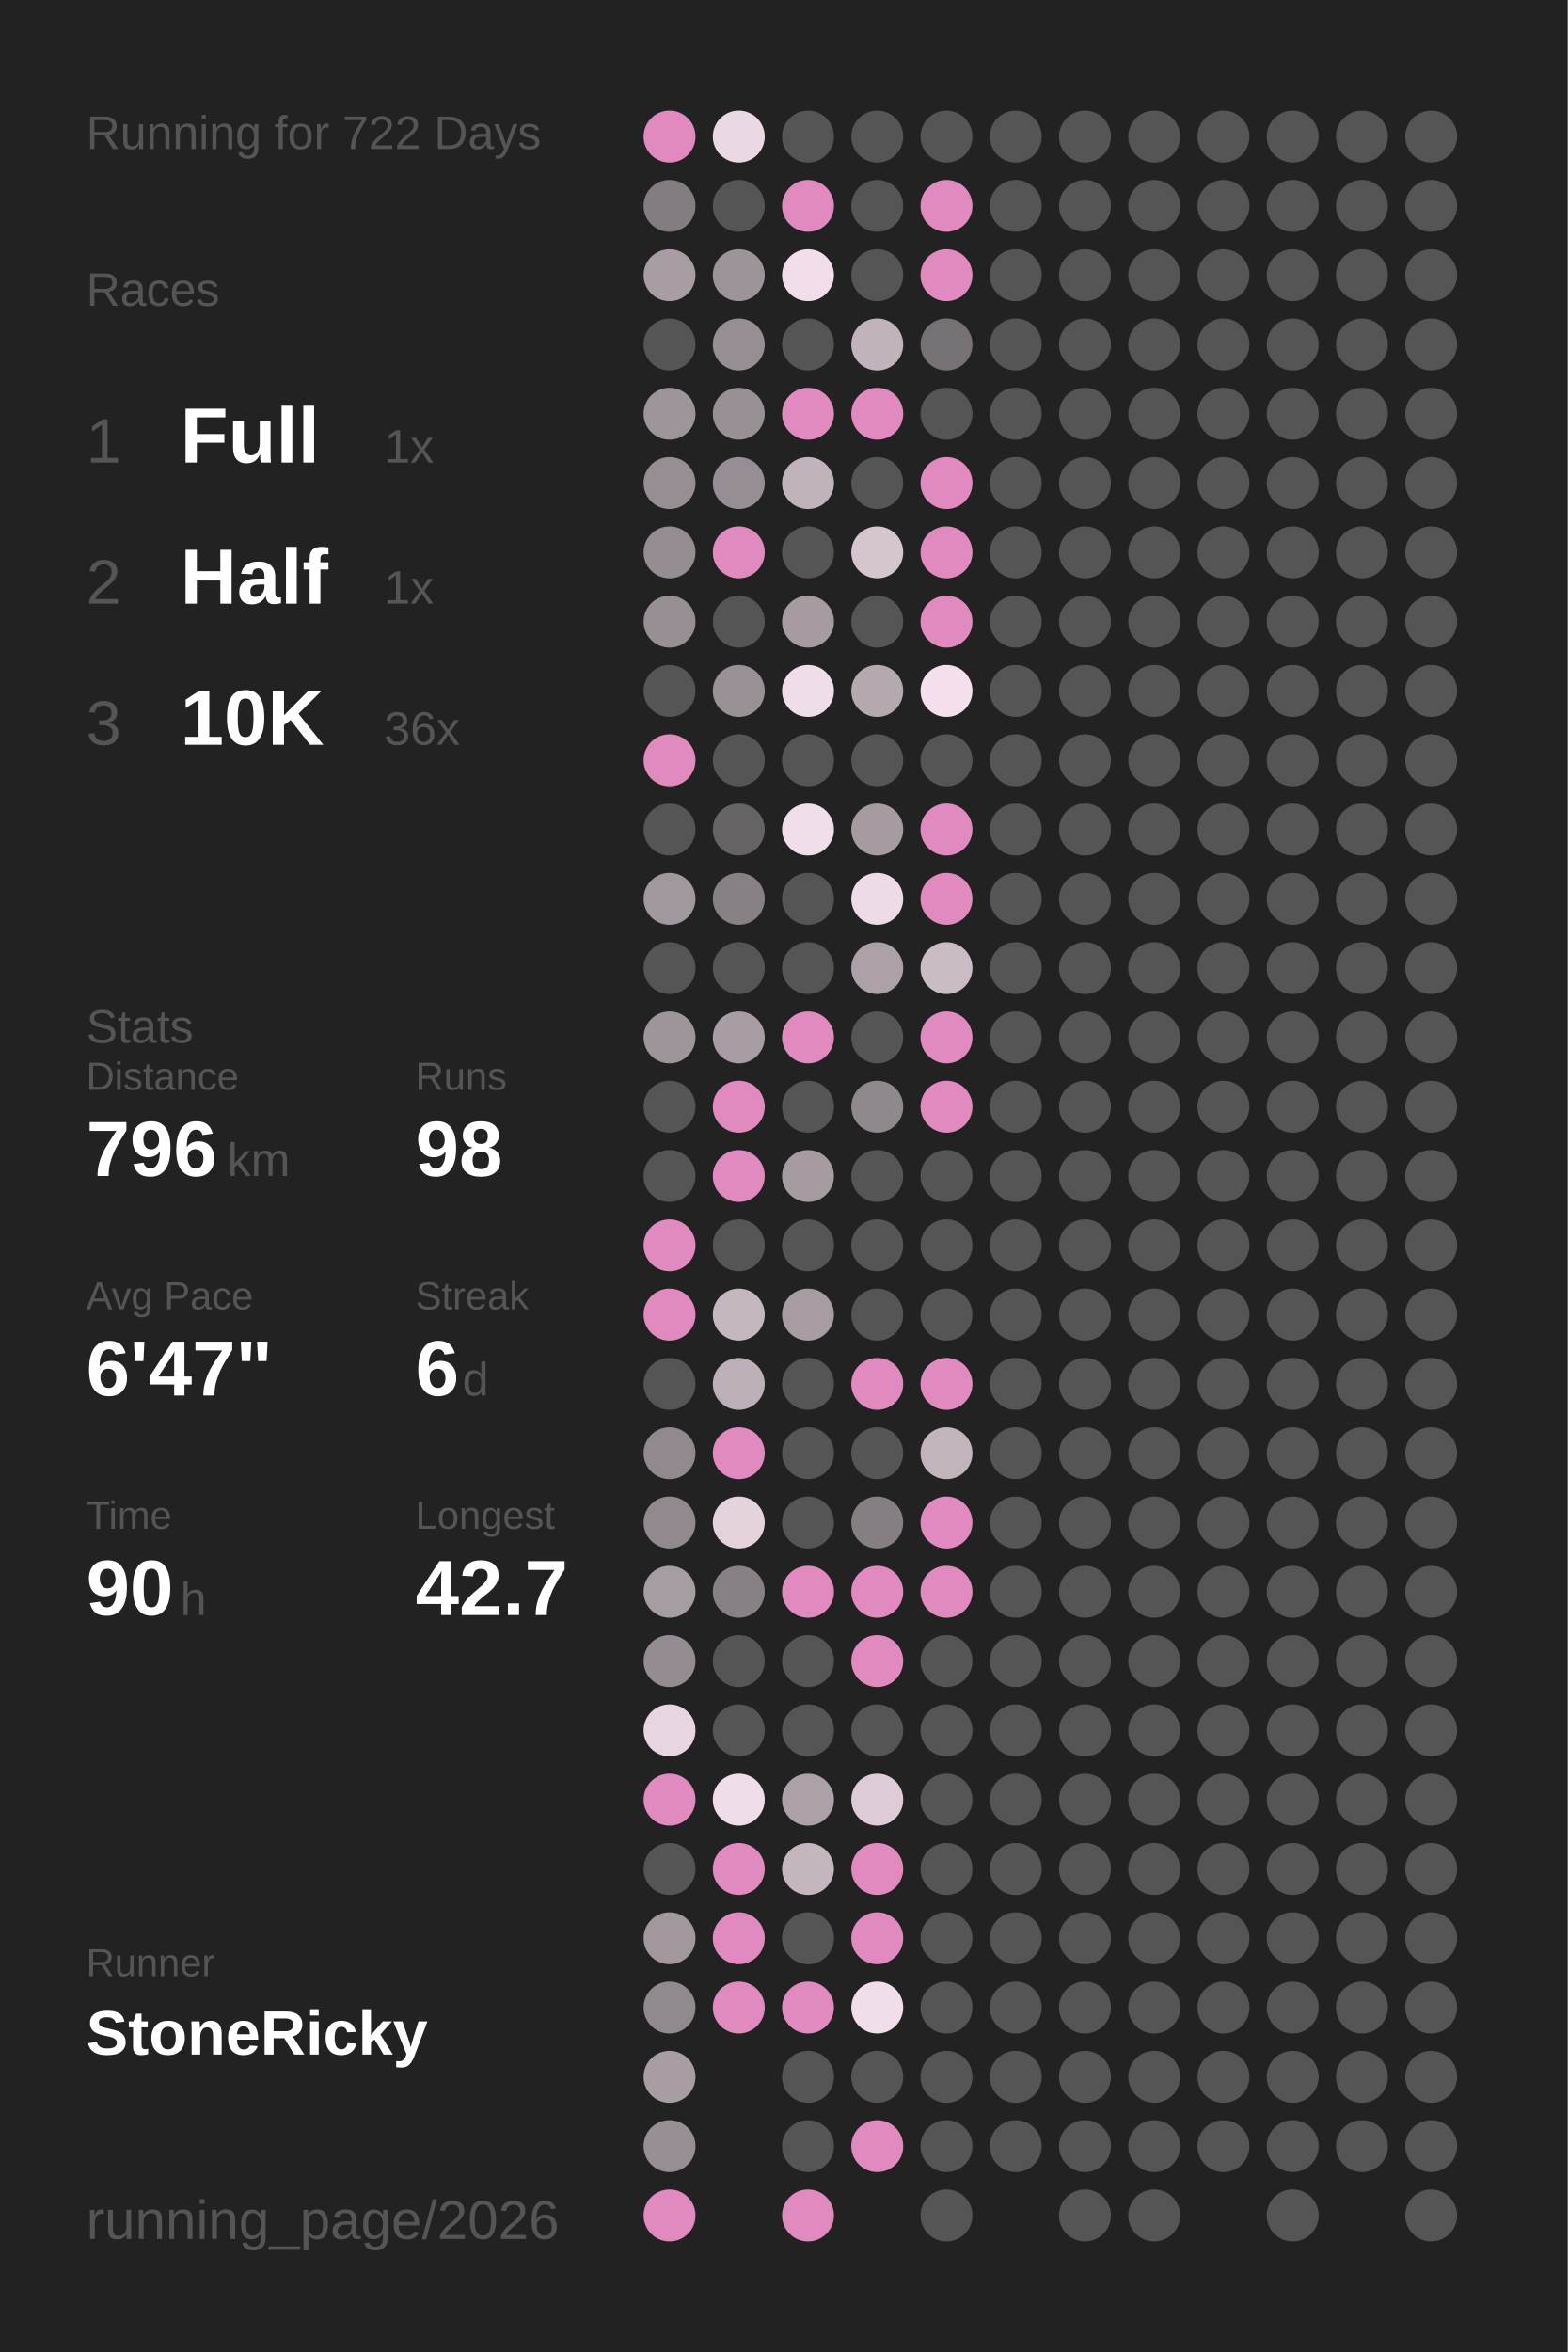
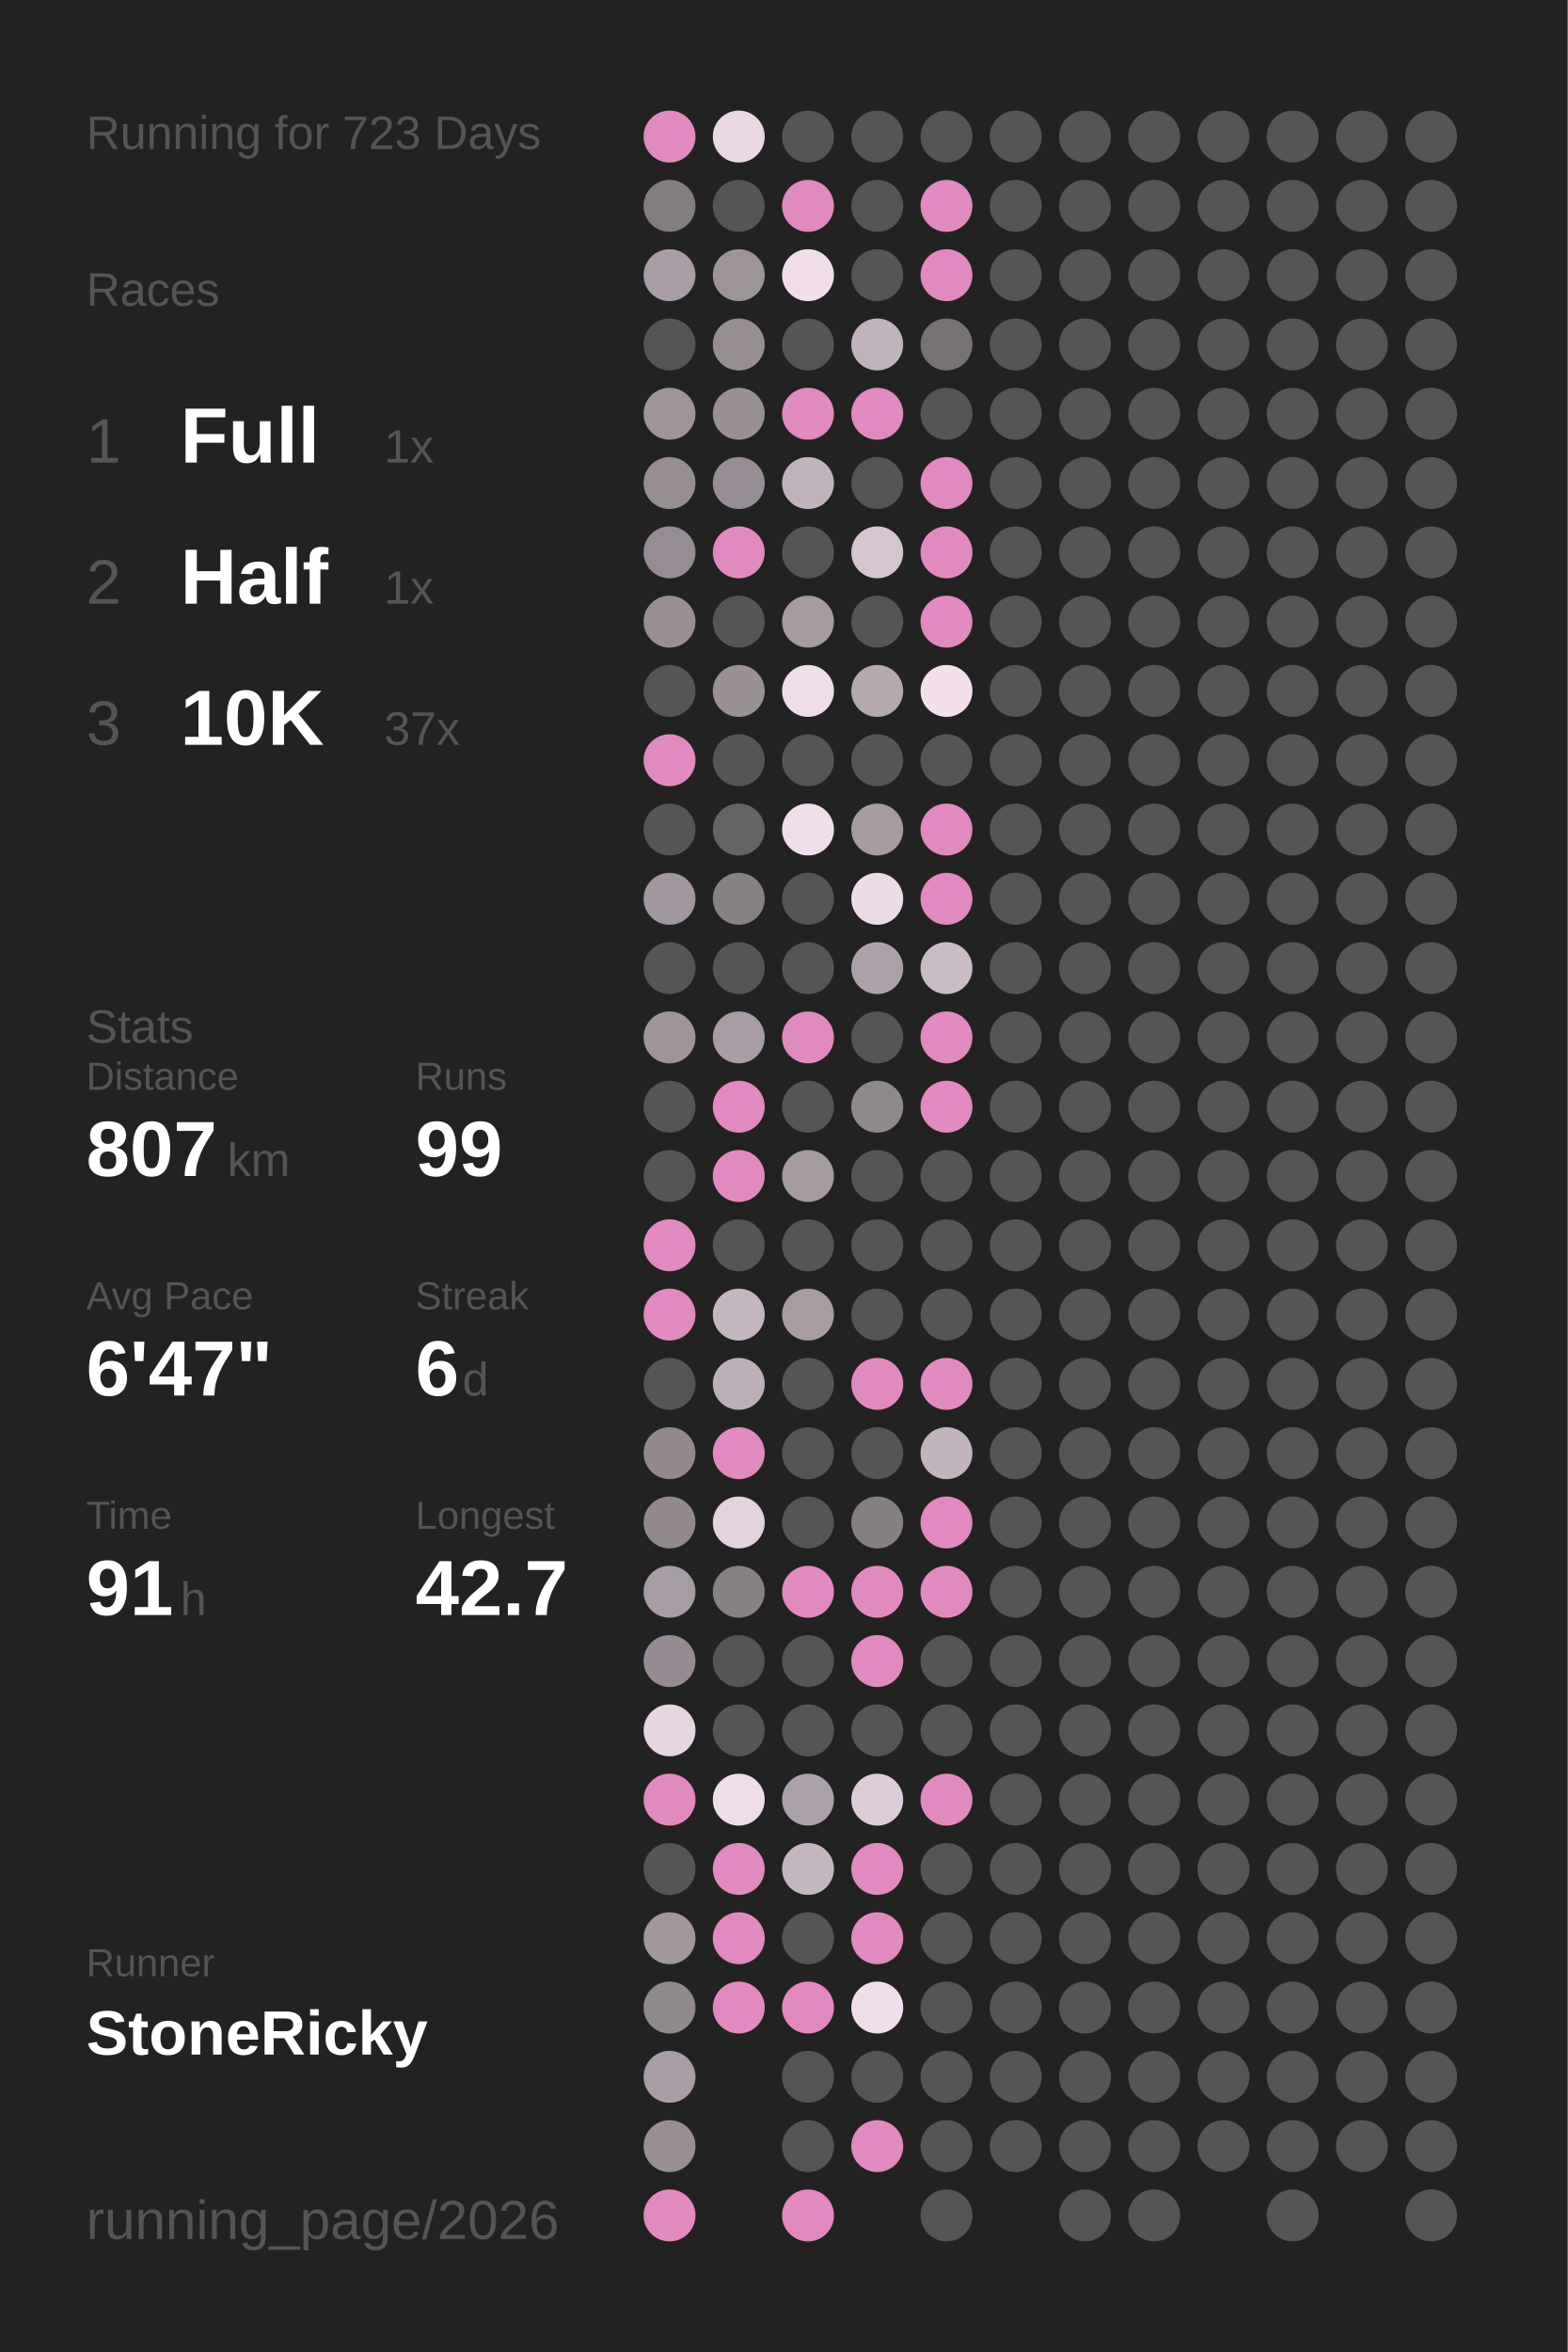
<svg xmlns="http://www.w3.org/2000/svg" baseProfile="full" height="300mm" version="1.1" viewBox="0,0,200,300" width="200mm">
  <defs />
  <rect fill="#222222" height="300" width="200" x="0" y="0" />
-   <text fill="#555555" style="font-size:6px; font-family:Arial;" x="11" y="19">Running for 722 Days</text>
+   <text fill="#555555" style="font-size:6px; font-family:Arial;" x="11" y="19">Running for 723 Days</text>
  <text fill="#555555" style="font-size:6px; font-family:Arial;" x="11" y="39">Races</text>
  <text fill="#555555" style="font-size:8px; font-family:Arial;" x="11" y="59">1</text>
  <text fill="#FFFFFF" style="font-size:10px; font-family:Arial; font-weight:bold;" x="23" y="59">Full</text>
  <text fill="#555555" style="font-size:6px; font-family:Arial;" x="49" y="59">1x</text>
  <text fill="#555555" style="font-size:8px; font-family:Arial;" x="11" y="77">2</text>
  <text fill="#FFFFFF" style="font-size:10px; font-family:Arial; font-weight:bold;" x="23" y="77">Half</text>
  <text fill="#555555" style="font-size:6px; font-family:Arial;" x="49" y="77">1x</text>
  <text fill="#555555" style="font-size:8px; font-family:Arial;" x="11" y="95">3</text>
  <text fill="#FFFFFF" style="font-size:10px; font-family:Arial; font-weight:bold;" x="23" y="95">10K</text>
-   <text fill="#555555" style="font-size:6px; font-family:Arial;" x="49" y="95">36x</text>
+   <text fill="#555555" style="font-size:6px; font-family:Arial;" x="49" y="95">37x</text>
  <text fill="#555555" style="font-size:6px; font-family:Arial;" x="11" y="133">Stats</text>
  <text fill="#555555" style="font-size:5px; font-family:Arial;" x="11" y="139">Distance</text>
-   <text fill="#FFFFFF" style="font-size:10px; font-family:Arial; font-weight:bold;" x="11" y="150">796</text>
+   <text fill="#FFFFFF" style="font-size:10px; font-family:Arial; font-weight:bold;" x="11" y="150">807</text>
  <text fill="#555555" style="font-size:6px; font-family:Arial;" x="29" y="150">km</text>
  <text fill="#555555" style="font-size:5px; font-family:Arial;" x="53" y="139">Runs</text>
-   <text fill="#FFFFFF" style="font-size:10px; font-family:Arial; font-weight:bold;" x="53" y="150">98</text>
+   <text fill="#FFFFFF" style="font-size:10px; font-family:Arial; font-weight:bold;" x="53" y="150">99</text>
  <text fill="#555555" style="font-size:5px; font-family:Arial;" x="11" y="167">Avg Pace</text>
  <text fill="#FFFFFF" style="font-size:10px; font-family:Arial; font-weight:bold;" x="11" y="178">6'47"</text>
  <text fill="#555555" style="font-size:5px; font-family:Arial;" x="53" y="167">Streak</text>
  <text fill="#FFFFFF" style="font-size:10px; font-family:Arial; font-weight:bold;" x="53" y="178">6</text>
  <text fill="#555555" style="font-size:6px; font-family:Arial;" x="59" y="178">d</text>
  <text fill="#555555" style="font-size:5px; font-family:Arial;" x="11" y="195">Time</text>
-   <text fill="#FFFFFF" style="font-size:10px; font-family:Arial; font-weight:bold;" x="11" y="206">90</text>
+   <text fill="#FFFFFF" style="font-size:10px; font-family:Arial; font-weight:bold;" x="11" y="206">91</text>
  <text fill="#555555" style="font-size:6px; font-family:Arial;" x="23" y="206">h</text>
  <text fill="#555555" style="font-size:5px; font-family:Arial;" x="53" y="195">Longest</text>
  <text fill="#FFFFFF" style="font-size:10px; font-family:Arial; font-weight:bold;" x="53" y="206">42.7</text>
  <text fill="#555555" style="font-size:5px; font-family:Arial;" x="11" y="252.065">Runner</text>
  <text fill="#FFFFFF" style="font-size:8px; font-family:Arial; font-weight:bold;" x="11" y="262.065">StoneRicky</text>
  <text fill="#555555" style="font-size:7px; font-family:Arial;" x="11" y="285.581">running_page/2026</text>
  <circle cx="85.417" cy="17.419" fill="#E18ABF" r="3.312" />
  <circle cx="85.417" cy="26.258" fill="#837d81" r="3.312" />
  <circle cx="85.417" cy="35.097" fill="#a89da4" r="3.312" />
  <circle cx="85.417" cy="43.935" fill="#555555" r="3.312" />
  <circle cx="85.417" cy="52.774" fill="#9e959b" r="3.312" />
  <circle cx="85.417" cy="61.613" fill="#968e93" r="3.312" />
  <circle cx="85.417" cy="70.452" fill="#958d93" r="3.312" />
  <circle cx="85.417" cy="79.29" fill="#978f94" r="3.312" />
  <circle cx="85.417" cy="88.129" fill="#555555" r="3.312" />
  <circle cx="85.417" cy="96.968" fill="#E18ABF" r="3.312" />
  <circle cx="85.417" cy="105.806" fill="#555555" r="3.312" />
  <circle cx="85.417" cy="114.645" fill="#a1979e" r="3.312" />
  <circle cx="85.417" cy="123.484" fill="#555555" r="3.312" />
  <circle cx="85.417" cy="132.323" fill="#9e959b" r="3.312" />
  <circle cx="85.417" cy="141.161" fill="#555555" r="3.312" />
  <circle cx="85.417" cy="150" fill="#555555" r="3.312" />
  <circle cx="85.417" cy="158.839" fill="#E18ABF" r="3.312" />
  <circle cx="85.417" cy="167.677" fill="#E18ABF" r="3.312" />
  <circle cx="85.417" cy="176.516" fill="#555555" r="3.312" />
  <circle cx="85.417" cy="185.355" fill="#91898e" r="3.312" />
  <circle cx="85.417" cy="194.194" fill="#91898e" r="3.312" />
  <circle cx="85.417" cy="203.032" fill="#a69ca3" r="3.312" />
  <circle cx="85.417" cy="211.871" fill="#948c92" r="3.312" />
  <circle cx="85.417" cy="220.71" fill="#e7d5e1" r="3.312" />
  <circle cx="85.417" cy="229.548" fill="#E18ABF" r="3.312" />
  <circle cx="85.417" cy="238.387" fill="#555555" r="3.312" />
  <circle cx="85.417" cy="247.226" fill="#a1979d" r="3.312" />
  <circle cx="85.417" cy="256.065" fill="#90898e" r="3.312" />
  <circle cx="85.417" cy="264.903" fill="#a89da4" r="3.312" />
  <circle cx="85.417" cy="273.742" fill="#988f95" r="3.312" />
  <circle cx="85.417" cy="282.581" fill="#E18ABF" r="3.312" />
  <circle cx="94.25" cy="17.419" fill="#ebd8e5" r="3.312" />
  <circle cx="94.25" cy="26.258" fill="#555555" r="3.312" />
  <circle cx="94.25" cy="35.097" fill="#9d949a" r="3.312" />
  <circle cx="94.25" cy="43.935" fill="#978e94" r="3.312" />
  <circle cx="94.25" cy="52.774" fill="#999096" r="3.312" />
  <circle cx="94.25" cy="61.613" fill="#968e94" r="3.312" />
  <circle cx="94.25" cy="70.452" fill="#E18ABF" r="3.312" />
  <circle cx="94.25" cy="79.29" fill="#555555" r="3.312" />
  <circle cx="94.25" cy="88.129" fill="#9a9197" r="3.312" />
  <circle cx="94.25" cy="96.968" fill="#555555" r="3.312" />
  <circle cx="94.25" cy="105.806" fill="#656364" r="3.312" />
  <circle cx="94.25" cy="114.645" fill="#878085" r="3.312" />
  <circle cx="94.25" cy="123.484" fill="#555555" r="3.312" />
  <circle cx="94.25" cy="132.323" fill="#a89da4" r="3.312" />
  <circle cx="94.25" cy="141.161" fill="#E18ABF" r="3.312" />
  <circle cx="94.25" cy="150" fill="#E18ABF" r="3.312" />
  <circle cx="94.25" cy="158.839" fill="#555555" r="3.312" />
  <circle cx="94.25" cy="167.677" fill="#c5b7c0" r="3.312" />
  <circle cx="94.25" cy="176.516" fill="#bcafb8" r="3.312" />
  <circle cx="94.25" cy="185.355" fill="#E18ABF" r="3.312" />
  <circle cx="94.25" cy="194.194" fill="#e4d2dd" r="3.312" />
  <circle cx="94.25" cy="203.032" fill="#878085" r="3.312" />
  <circle cx="94.25" cy="211.871" fill="#555555" r="3.312" />
  <circle cx="94.25" cy="220.71" fill="#555555" r="3.312" />
  <circle cx="94.25" cy="229.548" fill="#f0ddea" r="3.312" />
  <circle cx="94.25" cy="238.387" fill="#E18ABF" r="3.312" />
  <circle cx="94.25" cy="247.226" fill="#E18ABF" r="3.312" />
  <circle cx="94.25" cy="256.065" fill="#E18ABF" r="3.312" />
  <circle cx="103.083" cy="17.419" fill="#555555" r="3.312" />
  <circle cx="103.083" cy="26.258" fill="#E18ABF" r="3.312" />
  <circle cx="103.083" cy="35.097" fill="#f1deea" r="3.312" />
  <circle cx="103.083" cy="43.935" fill="#555555" r="3.312" />
  <circle cx="103.083" cy="52.774" fill="#E18ABF" r="3.312" />
  <circle cx="103.083" cy="61.613" fill="#c1b3bc" r="3.312" />
  <circle cx="103.083" cy="70.452" fill="#555555" r="3.312" />
  <circle cx="103.083" cy="79.29" fill="#a59ba1" r="3.312" />
  <circle cx="103.083" cy="88.129" fill="#f0ddea" r="3.312" />
  <circle cx="103.083" cy="96.968" fill="#555555" r="3.312" />
  <circle cx="103.083" cy="105.806" fill="#f1deeb" r="3.312" />
  <circle cx="103.083" cy="114.645" fill="#555555" r="3.312" />
  <circle cx="103.083" cy="123.484" fill="#555555" r="3.312" />
  <circle cx="103.083" cy="132.323" fill="#E18ABF" r="3.312" />
  <circle cx="103.083" cy="141.161" fill="#555555" r="3.312" />
  <circle cx="103.083" cy="150" fill="#a59ba1" r="3.312" />
  <circle cx="103.083" cy="158.839" fill="#555555" r="3.312" />
  <circle cx="103.083" cy="167.677" fill="#a69ca2" r="3.312" />
  <circle cx="103.083" cy="176.516" fill="#555555" r="3.312" />
  <circle cx="103.083" cy="185.355" fill="#555555" r="3.312" />
  <circle cx="103.083" cy="194.194" fill="#555555" r="3.312" />
  <circle cx="103.083" cy="203.032" fill="#E18ABF" r="3.312" />
  <circle cx="103.083" cy="211.871" fill="#555555" r="3.312" />
  <circle cx="103.083" cy="220.71" fill="#555555" r="3.312" />
  <circle cx="103.083" cy="229.548" fill="#aca1a8" r="3.312" />
  <circle cx="103.083" cy="238.387" fill="#c4b6bf" r="3.312" />
  <circle cx="103.083" cy="247.226" fill="#555555" r="3.312" />
  <circle cx="103.083" cy="256.065" fill="#E18ABF" r="3.312" />
  <circle cx="103.083" cy="264.903" fill="#555555" r="3.312" />
  <circle cx="103.083" cy="273.742" fill="#555555" r="3.312" />
  <circle cx="103.083" cy="282.581" fill="#E18ABF" r="3.312" />
  <circle cx="111.917" cy="17.419" fill="#555555" r="3.312" />
  <circle cx="111.917" cy="26.258" fill="#555555" r="3.312" />
  <circle cx="111.917" cy="35.097" fill="#555555" r="3.312" />
  <circle cx="111.917" cy="43.935" fill="#c1b3bc" r="3.312" />
  <circle cx="111.917" cy="52.774" fill="#E18ABF" r="3.312" />
  <circle cx="111.917" cy="61.613" fill="#555555" r="3.312" />
  <circle cx="111.917" cy="70.452" fill="#d5c5cf" r="3.312" />
  <circle cx="111.917" cy="79.29" fill="#555555" r="3.312" />
  <circle cx="111.917" cy="88.129" fill="#b5a9b0" r="3.312" />
  <circle cx="111.917" cy="96.968" fill="#555555" r="3.312" />
  <circle cx="111.917" cy="105.806" fill="#a59ba1" r="3.312" />
  <circle cx="111.917" cy="114.645" fill="#eedbe8" r="3.312" />
  <circle cx="111.917" cy="123.484" fill="#aca1a8" r="3.312" />
  <circle cx="111.917" cy="132.323" fill="#555555" r="3.312" />
  <circle cx="111.917" cy="141.161" fill="#8f888d" r="3.312" />
  <circle cx="111.917" cy="150" fill="#555555" r="3.312" />
  <circle cx="111.917" cy="158.839" fill="#555555" r="3.312" />
  <circle cx="111.917" cy="167.677" fill="#555555" r="3.312" />
  <circle cx="111.917" cy="176.516" fill="#E18ABF" r="3.312" />
  <circle cx="111.917" cy="185.355" fill="#555555" r="3.312" />
  <circle cx="111.917" cy="194.194" fill="#857f83" r="3.312" />
  <circle cx="111.917" cy="203.032" fill="#E18ABF" r="3.312" />
  <circle cx="111.917" cy="211.871" fill="#E18ABF" r="3.312" />
  <circle cx="111.917" cy="220.71" fill="#555555" r="3.312" />
  <circle cx="111.917" cy="229.548" fill="#ddccd7" r="3.312" />
  <circle cx="111.917" cy="238.387" fill="#E18ABF" r="3.312" />
  <circle cx="111.917" cy="247.226" fill="#E18ABF" r="3.312" />
  <circle cx="111.917" cy="256.065" fill="#f1deeb" r="3.312" />
  <circle cx="111.917" cy="264.903" fill="#555555" r="3.312" />
  <circle cx="111.917" cy="273.742" fill="#E18ABF" r="3.312" />
  <circle cx="120.75" cy="17.419" fill="#555555" r="3.312" />
  <circle cx="120.75" cy="26.258" fill="#E18ABF" r="3.312" />
  <circle cx="120.75" cy="35.097" fill="#E18ABF" r="3.312" />
  <circle cx="120.75" cy="43.935" fill="#767174" r="3.312" />
  <circle cx="120.75" cy="52.774" fill="#555555" r="3.312" />
  <circle cx="120.75" cy="61.613" fill="#E18ABF" r="3.312" />
  <circle cx="120.75" cy="70.452" fill="#E18ABF" r="3.312" />
  <circle cx="120.75" cy="79.29" fill="#E18ABF" r="3.312" />
  <circle cx="120.75" cy="88.129" fill="#f4e0ed" r="3.312" />
  <circle cx="120.75" cy="96.968" fill="#555555" r="3.312" />
  <circle cx="120.75" cy="105.806" fill="#E18ABF" r="3.312" />
  <circle cx="120.75" cy="114.645" fill="#E18ABF" r="3.312" />
  <circle cx="120.75" cy="123.484" fill="#cabcc5" r="3.312" />
  <circle cx="120.75" cy="132.323" fill="#E18ABF" r="3.312" />
  <circle cx="120.75" cy="141.161" fill="#E18ABF" r="3.312" />
  <circle cx="120.75" cy="150" fill="#555555" r="3.312" />
  <circle cx="120.75" cy="158.839" fill="#555555" r="3.312" />
  <circle cx="120.75" cy="167.677" fill="#555555" r="3.312" />
  <circle cx="120.75" cy="176.516" fill="#E18ABF" r="3.312" />
  <circle cx="120.75" cy="185.355" fill="#c2b4bd" r="3.312" />
  <circle cx="120.75" cy="194.194" fill="#E18ABF" r="3.312" />
  <circle cx="120.75" cy="203.032" fill="#E18ABF" r="3.312" />
  <circle cx="120.75" cy="211.871" fill="#555555" r="3.312" />
  <circle cx="120.75" cy="220.71" fill="#555555" r="3.312" />
-   <circle cx="120.75" cy="229.548" fill="#555555" r="3.312" />
+   <circle cx="120.75" cy="229.548" fill="#E18ABF" r="3.312" />
  <circle cx="120.75" cy="238.387" fill="#555555" r="3.312" />
  <circle cx="120.75" cy="247.226" fill="#555555" r="3.312" />
  <circle cx="120.75" cy="256.065" fill="#555555" r="3.312" />
  <circle cx="120.75" cy="264.903" fill="#555555" r="3.312" />
  <circle cx="120.75" cy="273.742" fill="#555555" r="3.312" />
  <circle cx="120.75" cy="282.581" fill="#555555" r="3.312" />
  <circle cx="129.583" cy="17.419" fill="#555555" r="3.312" />
  <circle cx="129.583" cy="26.258" fill="#555555" r="3.312" />
  <circle cx="129.583" cy="35.097" fill="#555555" r="3.312" />
  <circle cx="129.583" cy="43.935" fill="#555555" r="3.312" />
  <circle cx="129.583" cy="52.774" fill="#555555" r="3.312" />
  <circle cx="129.583" cy="61.613" fill="#555555" r="3.312" />
  <circle cx="129.583" cy="70.452" fill="#555555" r="3.312" />
  <circle cx="129.583" cy="79.29" fill="#555555" r="3.312" />
  <circle cx="129.583" cy="88.129" fill="#555555" r="3.312" />
  <circle cx="129.583" cy="96.968" fill="#555555" r="3.312" />
  <circle cx="129.583" cy="105.806" fill="#555555" r="3.312" />
  <circle cx="129.583" cy="114.645" fill="#555555" r="3.312" />
  <circle cx="129.583" cy="123.484" fill="#555555" r="3.312" />
  <circle cx="129.583" cy="132.323" fill="#555555" r="3.312" />
  <circle cx="129.583" cy="141.161" fill="#555555" r="3.312" />
  <circle cx="129.583" cy="150" fill="#555555" r="3.312" />
  <circle cx="129.583" cy="158.839" fill="#555555" r="3.312" />
  <circle cx="129.583" cy="167.677" fill="#555555" r="3.312" />
  <circle cx="129.583" cy="176.516" fill="#555555" r="3.312" />
  <circle cx="129.583" cy="185.355" fill="#555555" r="3.312" />
  <circle cx="129.583" cy="194.194" fill="#555555" r="3.312" />
  <circle cx="129.583" cy="203.032" fill="#555555" r="3.312" />
  <circle cx="129.583" cy="211.871" fill="#555555" r="3.312" />
  <circle cx="129.583" cy="220.71" fill="#555555" r="3.312" />
  <circle cx="129.583" cy="229.548" fill="#555555" r="3.312" />
  <circle cx="129.583" cy="238.387" fill="#555555" r="3.312" />
  <circle cx="129.583" cy="247.226" fill="#555555" r="3.312" />
  <circle cx="129.583" cy="256.065" fill="#555555" r="3.312" />
  <circle cx="129.583" cy="264.903" fill="#555555" r="3.312" />
  <circle cx="129.583" cy="273.742" fill="#555555" r="3.312" />
  <circle cx="138.417" cy="17.419" fill="#555555" r="3.312" />
  <circle cx="138.417" cy="26.258" fill="#555555" r="3.312" />
  <circle cx="138.417" cy="35.097" fill="#555555" r="3.312" />
  <circle cx="138.417" cy="43.935" fill="#555555" r="3.312" />
  <circle cx="138.417" cy="52.774" fill="#555555" r="3.312" />
  <circle cx="138.417" cy="61.613" fill="#555555" r="3.312" />
  <circle cx="138.417" cy="70.452" fill="#555555" r="3.312" />
  <circle cx="138.417" cy="79.29" fill="#555555" r="3.312" />
  <circle cx="138.417" cy="88.129" fill="#555555" r="3.312" />
  <circle cx="138.417" cy="96.968" fill="#555555" r="3.312" />
  <circle cx="138.417" cy="105.806" fill="#555555" r="3.312" />
  <circle cx="138.417" cy="114.645" fill="#555555" r="3.312" />
  <circle cx="138.417" cy="123.484" fill="#555555" r="3.312" />
  <circle cx="138.417" cy="132.323" fill="#555555" r="3.312" />
  <circle cx="138.417" cy="141.161" fill="#555555" r="3.312" />
  <circle cx="138.417" cy="150" fill="#555555" r="3.312" />
  <circle cx="138.417" cy="158.839" fill="#555555" r="3.312" />
  <circle cx="138.417" cy="167.677" fill="#555555" r="3.312" />
  <circle cx="138.417" cy="176.516" fill="#555555" r="3.312" />
  <circle cx="138.417" cy="185.355" fill="#555555" r="3.312" />
  <circle cx="138.417" cy="194.194" fill="#555555" r="3.312" />
  <circle cx="138.417" cy="203.032" fill="#555555" r="3.312" />
  <circle cx="138.417" cy="211.871" fill="#555555" r="3.312" />
  <circle cx="138.417" cy="220.71" fill="#555555" r="3.312" />
  <circle cx="138.417" cy="229.548" fill="#555555" r="3.312" />
  <circle cx="138.417" cy="238.387" fill="#555555" r="3.312" />
  <circle cx="138.417" cy="247.226" fill="#555555" r="3.312" />
  <circle cx="138.417" cy="256.065" fill="#555555" r="3.312" />
  <circle cx="138.417" cy="264.903" fill="#555555" r="3.312" />
  <circle cx="138.417" cy="273.742" fill="#555555" r="3.312" />
  <circle cx="138.417" cy="282.581" fill="#555555" r="3.312" />
  <circle cx="147.25" cy="17.419" fill="#555555" r="3.312" />
  <circle cx="147.25" cy="26.258" fill="#555555" r="3.312" />
  <circle cx="147.25" cy="35.097" fill="#555555" r="3.312" />
  <circle cx="147.25" cy="43.935" fill="#555555" r="3.312" />
  <circle cx="147.25" cy="52.774" fill="#555555" r="3.312" />
  <circle cx="147.25" cy="61.613" fill="#555555" r="3.312" />
  <circle cx="147.25" cy="70.452" fill="#555555" r="3.312" />
  <circle cx="147.25" cy="79.29" fill="#555555" r="3.312" />
  <circle cx="147.25" cy="88.129" fill="#555555" r="3.312" />
  <circle cx="147.25" cy="96.968" fill="#555555" r="3.312" />
  <circle cx="147.25" cy="105.806" fill="#555555" r="3.312" />
  <circle cx="147.25" cy="114.645" fill="#555555" r="3.312" />
  <circle cx="147.25" cy="123.484" fill="#555555" r="3.312" />
  <circle cx="147.25" cy="132.323" fill="#555555" r="3.312" />
  <circle cx="147.25" cy="141.161" fill="#555555" r="3.312" />
  <circle cx="147.25" cy="150" fill="#555555" r="3.312" />
  <circle cx="147.25" cy="158.839" fill="#555555" r="3.312" />
  <circle cx="147.25" cy="167.677" fill="#555555" r="3.312" />
  <circle cx="147.25" cy="176.516" fill="#555555" r="3.312" />
  <circle cx="147.25" cy="185.355" fill="#555555" r="3.312" />
  <circle cx="147.25" cy="194.194" fill="#555555" r="3.312" />
  <circle cx="147.25" cy="203.032" fill="#555555" r="3.312" />
  <circle cx="147.25" cy="211.871" fill="#555555" r="3.312" />
  <circle cx="147.25" cy="220.71" fill="#555555" r="3.312" />
  <circle cx="147.25" cy="229.548" fill="#555555" r="3.312" />
  <circle cx="147.25" cy="238.387" fill="#555555" r="3.312" />
  <circle cx="147.25" cy="247.226" fill="#555555" r="3.312" />
  <circle cx="147.25" cy="256.065" fill="#555555" r="3.312" />
  <circle cx="147.25" cy="264.903" fill="#555555" r="3.312" />
  <circle cx="147.25" cy="273.742" fill="#555555" r="3.312" />
  <circle cx="147.25" cy="282.581" fill="#555555" r="3.312" />
  <circle cx="156.083" cy="17.419" fill="#555555" r="3.312" />
  <circle cx="156.083" cy="26.258" fill="#555555" r="3.312" />
  <circle cx="156.083" cy="35.097" fill="#555555" r="3.312" />
  <circle cx="156.083" cy="43.935" fill="#555555" r="3.312" />
  <circle cx="156.083" cy="52.774" fill="#555555" r="3.312" />
  <circle cx="156.083" cy="61.613" fill="#555555" r="3.312" />
  <circle cx="156.083" cy="70.452" fill="#555555" r="3.312" />
  <circle cx="156.083" cy="79.29" fill="#555555" r="3.312" />
  <circle cx="156.083" cy="88.129" fill="#555555" r="3.312" />
  <circle cx="156.083" cy="96.968" fill="#555555" r="3.312" />
  <circle cx="156.083" cy="105.806" fill="#555555" r="3.312" />
  <circle cx="156.083" cy="114.645" fill="#555555" r="3.312" />
  <circle cx="156.083" cy="123.484" fill="#555555" r="3.312" />
  <circle cx="156.083" cy="132.323" fill="#555555" r="3.312" />
  <circle cx="156.083" cy="141.161" fill="#555555" r="3.312" />
  <circle cx="156.083" cy="150" fill="#555555" r="3.312" />
  <circle cx="156.083" cy="158.839" fill="#555555" r="3.312" />
  <circle cx="156.083" cy="167.677" fill="#555555" r="3.312" />
  <circle cx="156.083" cy="176.516" fill="#555555" r="3.312" />
  <circle cx="156.083" cy="185.355" fill="#555555" r="3.312" />
  <circle cx="156.083" cy="194.194" fill="#555555" r="3.312" />
  <circle cx="156.083" cy="203.032" fill="#555555" r="3.312" />
  <circle cx="156.083" cy="211.871" fill="#555555" r="3.312" />
  <circle cx="156.083" cy="220.71" fill="#555555" r="3.312" />
  <circle cx="156.083" cy="229.548" fill="#555555" r="3.312" />
  <circle cx="156.083" cy="238.387" fill="#555555" r="3.312" />
  <circle cx="156.083" cy="247.226" fill="#555555" r="3.312" />
  <circle cx="156.083" cy="256.065" fill="#555555" r="3.312" />
  <circle cx="156.083" cy="264.903" fill="#555555" r="3.312" />
  <circle cx="156.083" cy="273.742" fill="#555555" r="3.312" />
  <circle cx="164.917" cy="17.419" fill="#555555" r="3.312" />
  <circle cx="164.917" cy="26.258" fill="#555555" r="3.312" />
  <circle cx="164.917" cy="35.097" fill="#555555" r="3.312" />
  <circle cx="164.917" cy="43.935" fill="#555555" r="3.312" />
  <circle cx="164.917" cy="52.774" fill="#555555" r="3.312" />
  <circle cx="164.917" cy="61.613" fill="#555555" r="3.312" />
  <circle cx="164.917" cy="70.452" fill="#555555" r="3.312" />
  <circle cx="164.917" cy="79.29" fill="#555555" r="3.312" />
  <circle cx="164.917" cy="88.129" fill="#555555" r="3.312" />
  <circle cx="164.917" cy="96.968" fill="#555555" r="3.312" />
  <circle cx="164.917" cy="105.806" fill="#555555" r="3.312" />
  <circle cx="164.917" cy="114.645" fill="#555555" r="3.312" />
  <circle cx="164.917" cy="123.484" fill="#555555" r="3.312" />
  <circle cx="164.917" cy="132.323" fill="#555555" r="3.312" />
  <circle cx="164.917" cy="141.161" fill="#555555" r="3.312" />
  <circle cx="164.917" cy="150" fill="#555555" r="3.312" />
  <circle cx="164.917" cy="158.839" fill="#555555" r="3.312" />
  <circle cx="164.917" cy="167.677" fill="#555555" r="3.312" />
  <circle cx="164.917" cy="176.516" fill="#555555" r="3.312" />
  <circle cx="164.917" cy="185.355" fill="#555555" r="3.312" />
  <circle cx="164.917" cy="194.194" fill="#555555" r="3.312" />
  <circle cx="164.917" cy="203.032" fill="#555555" r="3.312" />
  <circle cx="164.917" cy="211.871" fill="#555555" r="3.312" />
  <circle cx="164.917" cy="220.71" fill="#555555" r="3.312" />
  <circle cx="164.917" cy="229.548" fill="#555555" r="3.312" />
  <circle cx="164.917" cy="238.387" fill="#555555" r="3.312" />
  <circle cx="164.917" cy="247.226" fill="#555555" r="3.312" />
  <circle cx="164.917" cy="256.065" fill="#555555" r="3.312" />
  <circle cx="164.917" cy="264.903" fill="#555555" r="3.312" />
  <circle cx="164.917" cy="273.742" fill="#555555" r="3.312" />
  <circle cx="164.917" cy="282.581" fill="#555555" r="3.312" />
  <circle cx="173.75" cy="17.419" fill="#555555" r="3.312" />
  <circle cx="173.75" cy="26.258" fill="#555555" r="3.312" />
  <circle cx="173.75" cy="35.097" fill="#555555" r="3.312" />
  <circle cx="173.75" cy="43.935" fill="#555555" r="3.312" />
  <circle cx="173.75" cy="52.774" fill="#555555" r="3.312" />
  <circle cx="173.75" cy="61.613" fill="#555555" r="3.312" />
  <circle cx="173.75" cy="70.452" fill="#555555" r="3.312" />
  <circle cx="173.75" cy="79.29" fill="#555555" r="3.312" />
  <circle cx="173.75" cy="88.129" fill="#555555" r="3.312" />
  <circle cx="173.75" cy="96.968" fill="#555555" r="3.312" />
  <circle cx="173.75" cy="105.806" fill="#555555" r="3.312" />
  <circle cx="173.75" cy="114.645" fill="#555555" r="3.312" />
  <circle cx="173.75" cy="123.484" fill="#555555" r="3.312" />
  <circle cx="173.75" cy="132.323" fill="#555555" r="3.312" />
  <circle cx="173.75" cy="141.161" fill="#555555" r="3.312" />
  <circle cx="173.75" cy="150" fill="#555555" r="3.312" />
  <circle cx="173.75" cy="158.839" fill="#555555" r="3.312" />
  <circle cx="173.75" cy="167.677" fill="#555555" r="3.312" />
  <circle cx="173.75" cy="176.516" fill="#555555" r="3.312" />
  <circle cx="173.75" cy="185.355" fill="#555555" r="3.312" />
  <circle cx="173.75" cy="194.194" fill="#555555" r="3.312" />
  <circle cx="173.75" cy="203.032" fill="#555555" r="3.312" />
  <circle cx="173.75" cy="211.871" fill="#555555" r="3.312" />
  <circle cx="173.75" cy="220.71" fill="#555555" r="3.312" />
  <circle cx="173.75" cy="229.548" fill="#555555" r="3.312" />
  <circle cx="173.75" cy="238.387" fill="#555555" r="3.312" />
  <circle cx="173.75" cy="247.226" fill="#555555" r="3.312" />
  <circle cx="173.75" cy="256.065" fill="#555555" r="3.312" />
  <circle cx="173.75" cy="264.903" fill="#555555" r="3.312" />
  <circle cx="173.75" cy="273.742" fill="#555555" r="3.312" />
  <circle cx="182.583" cy="17.419" fill="#555555" r="3.312" />
  <circle cx="182.583" cy="26.258" fill="#555555" r="3.312" />
  <circle cx="182.583" cy="35.097" fill="#555555" r="3.312" />
  <circle cx="182.583" cy="43.935" fill="#555555" r="3.312" />
  <circle cx="182.583" cy="52.774" fill="#555555" r="3.312" />
  <circle cx="182.583" cy="61.613" fill="#555555" r="3.312" />
  <circle cx="182.583" cy="70.452" fill="#555555" r="3.312" />
  <circle cx="182.583" cy="79.29" fill="#555555" r="3.312" />
  <circle cx="182.583" cy="88.129" fill="#555555" r="3.312" />
  <circle cx="182.583" cy="96.968" fill="#555555" r="3.312" />
  <circle cx="182.583" cy="105.806" fill="#555555" r="3.312" />
  <circle cx="182.583" cy="114.645" fill="#555555" r="3.312" />
  <circle cx="182.583" cy="123.484" fill="#555555" r="3.312" />
  <circle cx="182.583" cy="132.323" fill="#555555" r="3.312" />
  <circle cx="182.583" cy="141.161" fill="#555555" r="3.312" />
  <circle cx="182.583" cy="150" fill="#555555" r="3.312" />
  <circle cx="182.583" cy="158.839" fill="#555555" r="3.312" />
  <circle cx="182.583" cy="167.677" fill="#555555" r="3.312" />
  <circle cx="182.583" cy="176.516" fill="#555555" r="3.312" />
  <circle cx="182.583" cy="185.355" fill="#555555" r="3.312" />
  <circle cx="182.583" cy="194.194" fill="#555555" r="3.312" />
  <circle cx="182.583" cy="203.032" fill="#555555" r="3.312" />
  <circle cx="182.583" cy="211.871" fill="#555555" r="3.312" />
  <circle cx="182.583" cy="220.71" fill="#555555" r="3.312" />
  <circle cx="182.583" cy="229.548" fill="#555555" r="3.312" />
  <circle cx="182.583" cy="238.387" fill="#555555" r="3.312" />
  <circle cx="182.583" cy="247.226" fill="#555555" r="3.312" />
  <circle cx="182.583" cy="256.065" fill="#555555" r="3.312" />
  <circle cx="182.583" cy="264.903" fill="#555555" r="3.312" />
  <circle cx="182.583" cy="273.742" fill="#555555" r="3.312" />
  <circle cx="182.583" cy="282.581" fill="#555555" r="3.312" />
</svg>
